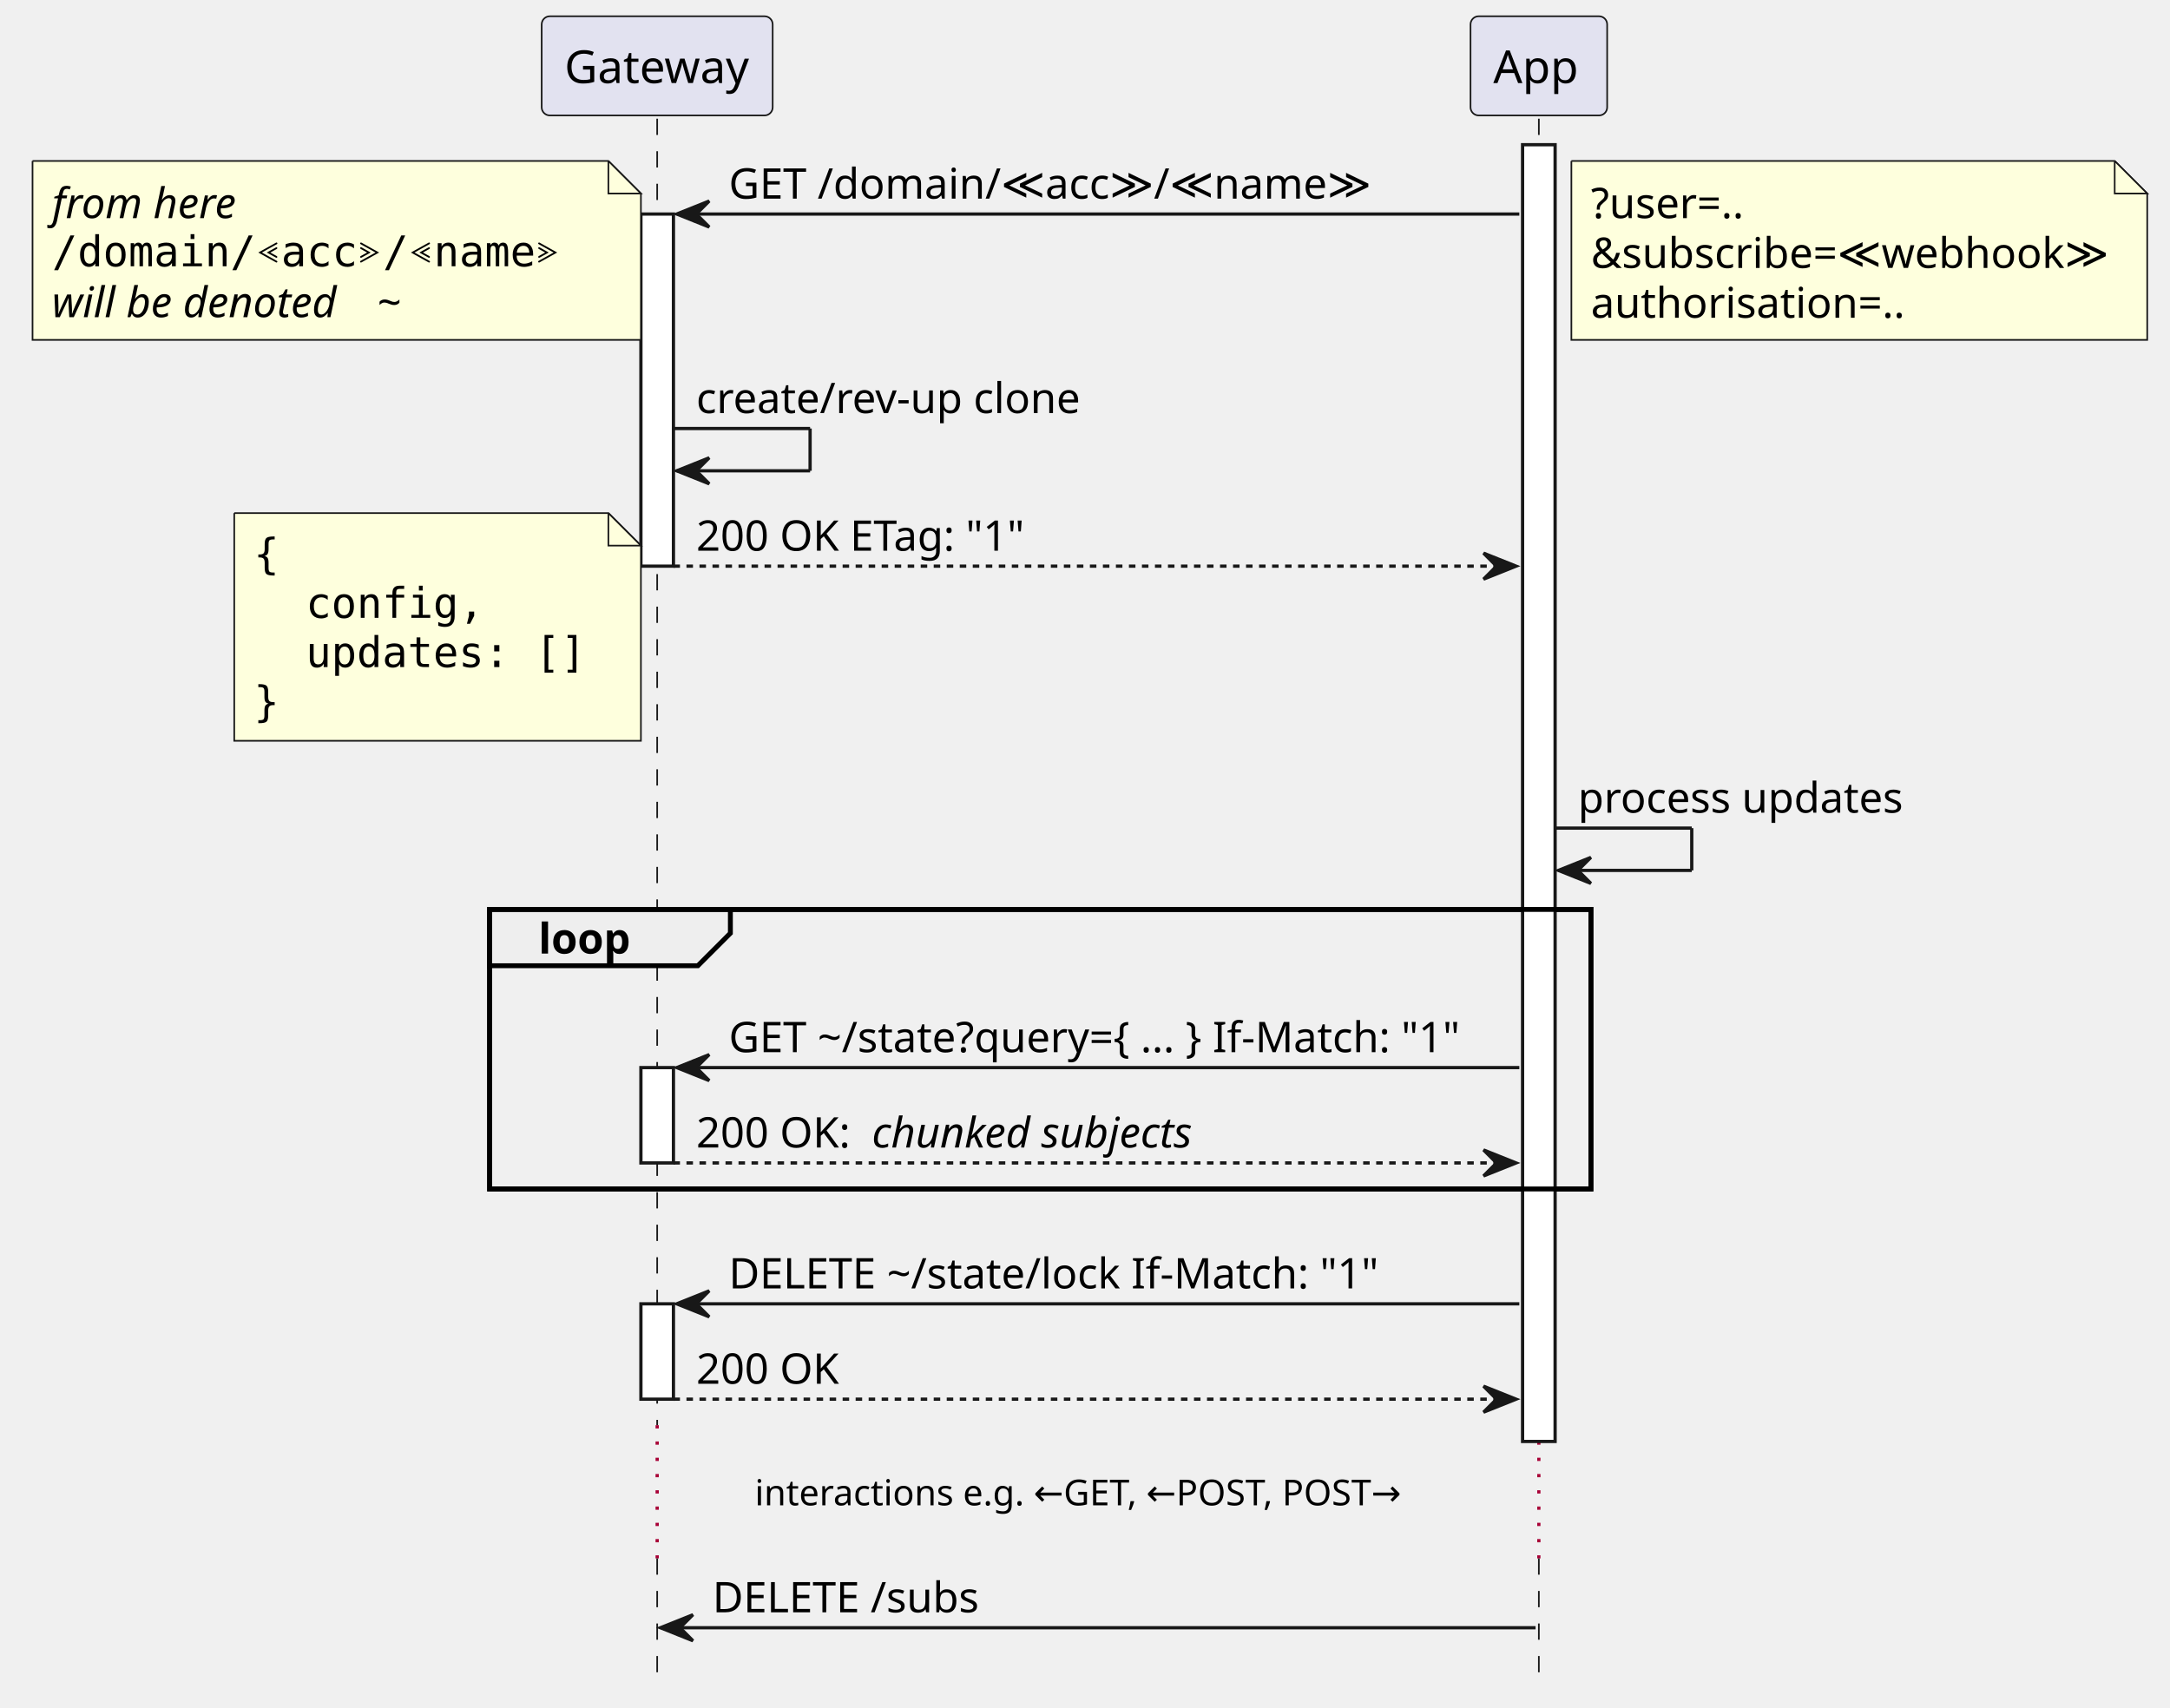
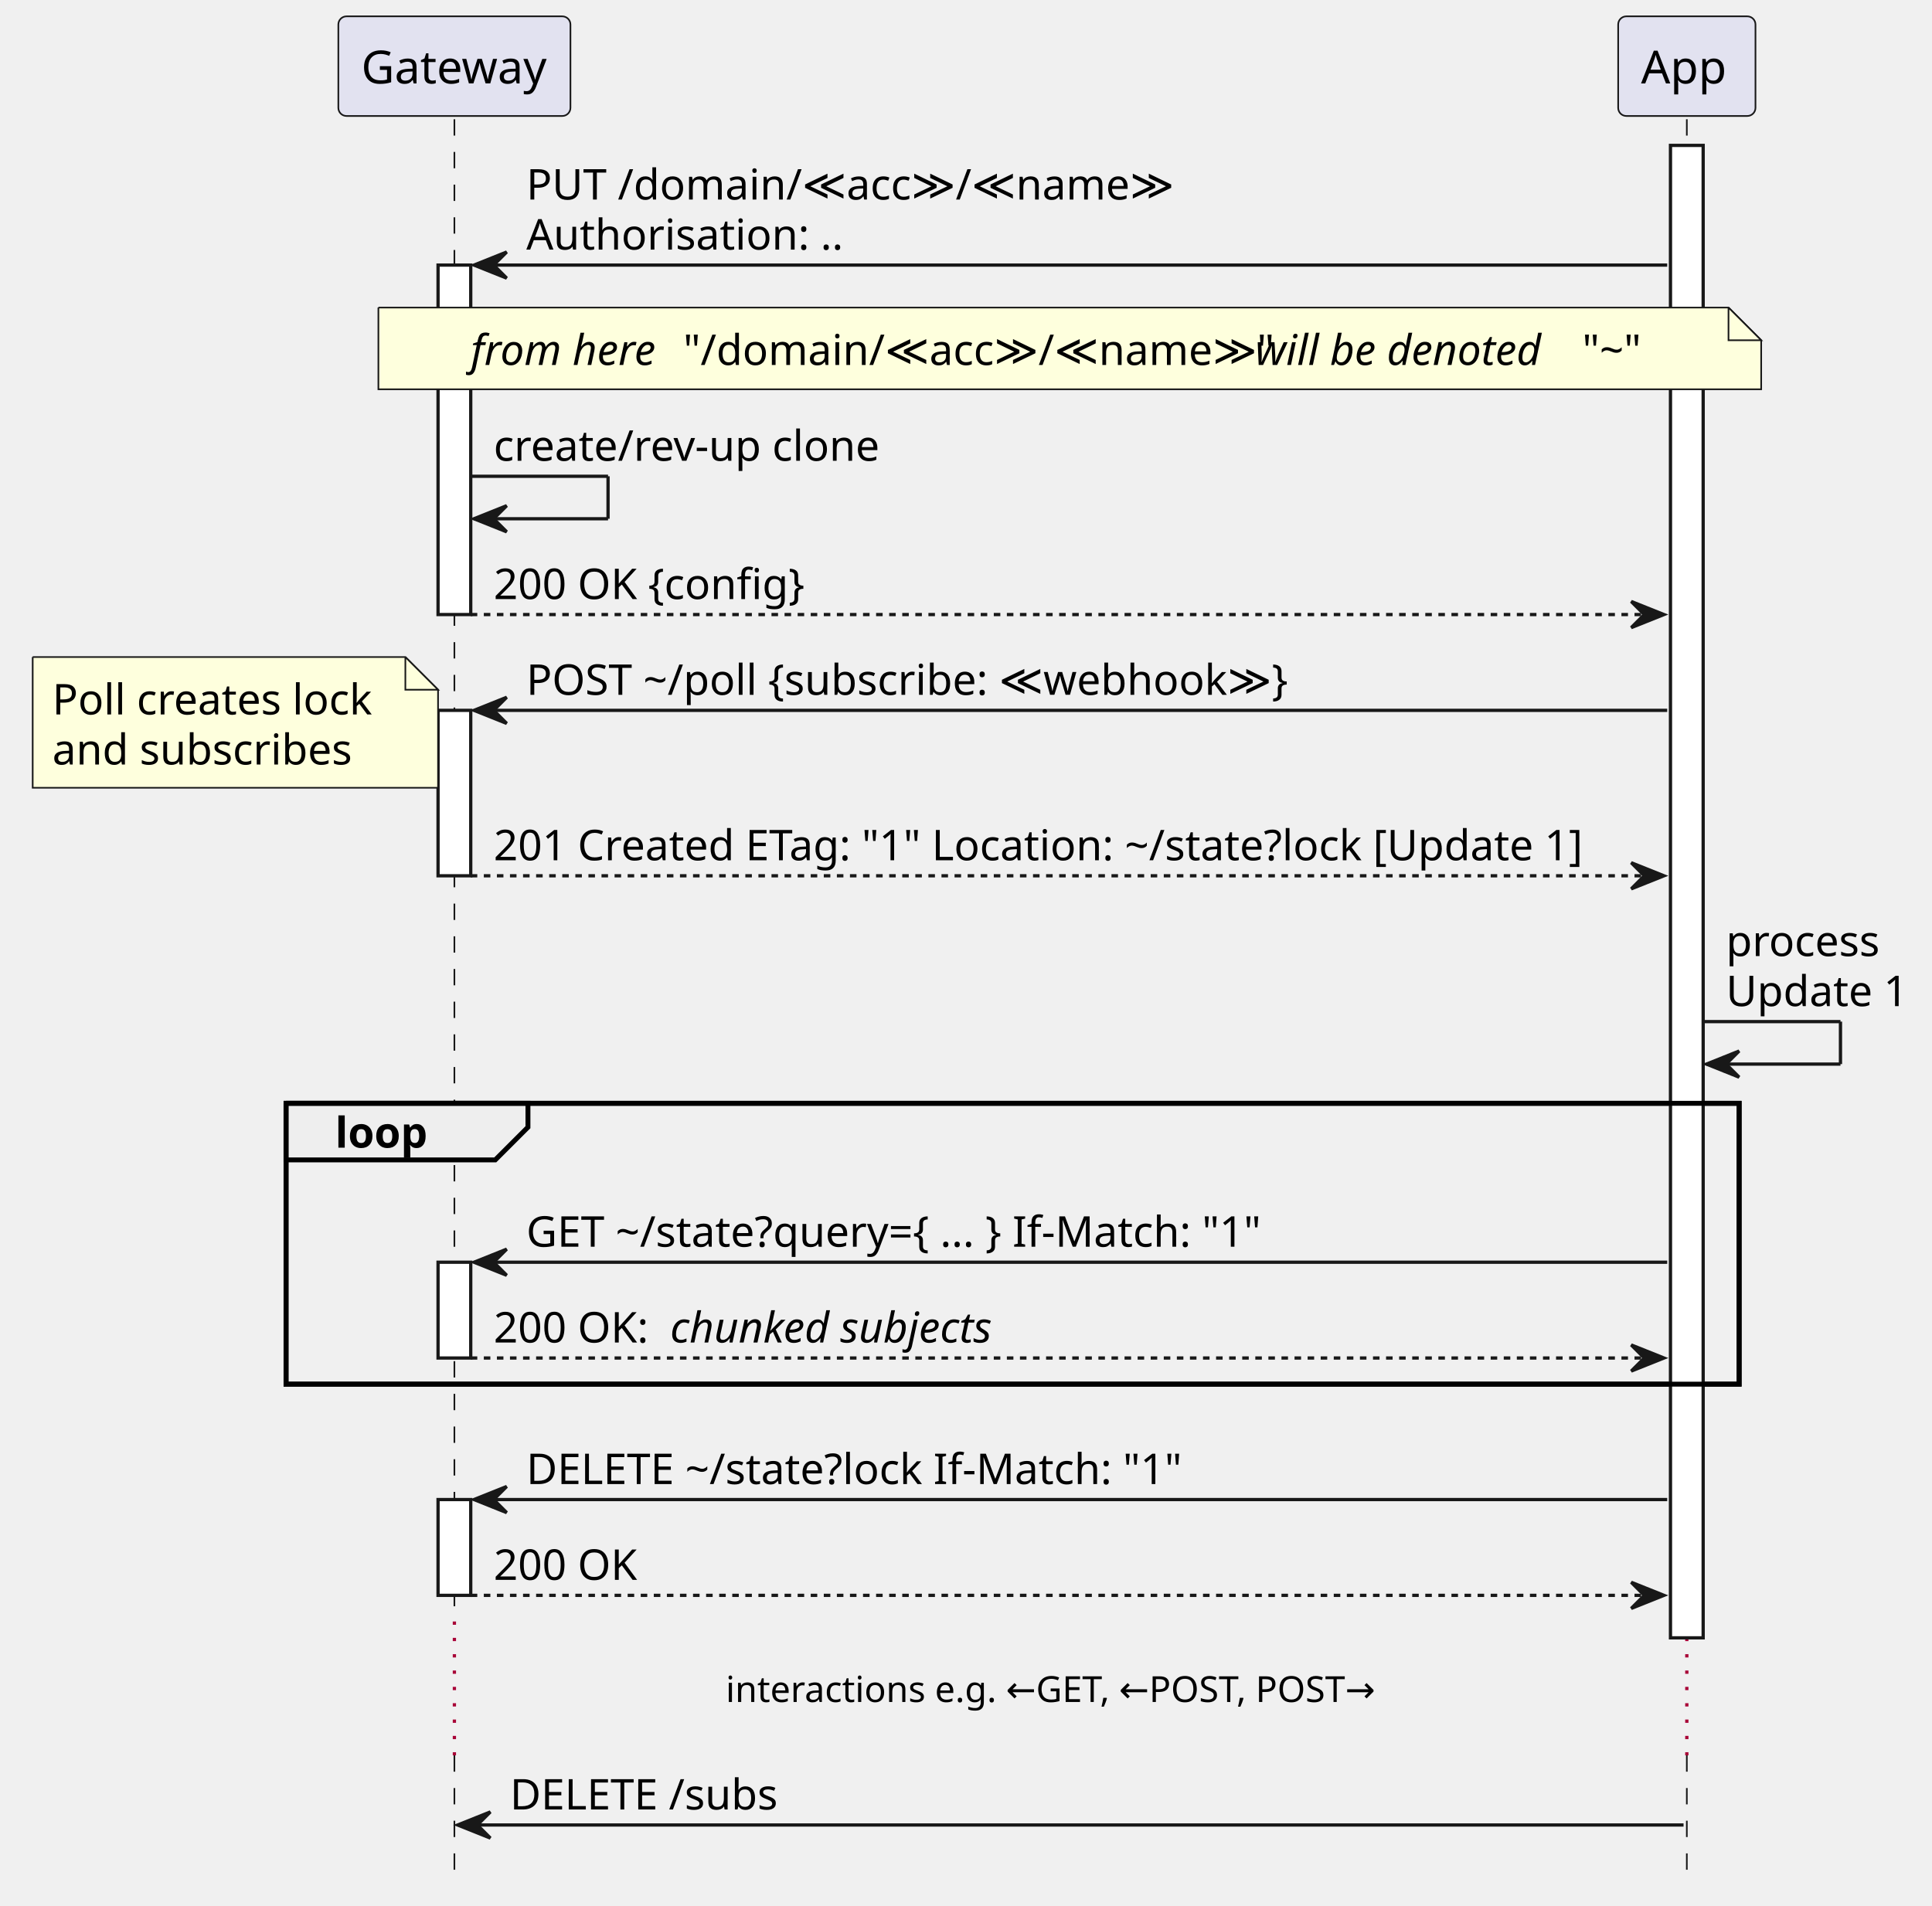
- <svg xmlns="http://www.w3.org/2000/svg" contentStyleType="text/css" height="525px" preserveAspectRatio="none" style="width:667px;height:525px;background:#FFFFFF;" version="1.1" viewBox="0 0 667 525" width="667px" zoomAndPan="magnify">
+ <svg xmlns="http://www.w3.org/2000/svg" contentStyleType="text/css" height="583px" preserveAspectRatio="none" style="width:591px;height:583px;background:#FFFFFF;" version="1.1" viewBox="0 0 591 583" width="591px" zoomAndPan="magnify">
  <defs />
  <g>
-     <rect fill="none" height="85.932" style="stroke:#000000;stroke-width:1.5;" width="338.5" x="150.5" y="279.572" />
-     <line style="stroke:#181818;stroke-width:0.5;stroke-dasharray:5.0,5.0;" x1="202" x2="202" y1="36.488" y2="438.125" />
-     <line style="stroke:#A80036;stroke-width:1.0;stroke-dasharray:1.0,4.0;" x1="202" x2="202" y1="438.125" y2="479.08" />
-     <line style="stroke:#181818;stroke-width:0.5;stroke-dasharray:5.0,5.0;" x1="202" x2="202" y1="479.08" y2="518.391" />
-     <rect fill="#FFFFFF" height="108.242" style="stroke:#181818;stroke-width:1.0;" width="10" x="197" y="65.799" />
-     <rect fill="#FFFFFF" height="29.311" style="stroke:#181818;stroke-width:1.0;" width="10" x="197" y="328.193" />
-     <rect fill="#FFFFFF" height="29.311" style="stroke:#181818;stroke-width:1.0;" width="10" x="197" y="400.815" />
-     <line style="stroke:#181818;stroke-width:0.5;stroke-dasharray:5.0,5.0;" x1="473" x2="473" y1="36.488" y2="438.125" />
-     <line style="stroke:#A80036;stroke-width:1.0;stroke-dasharray:1.0,4.0;" x1="473" x2="473" y1="438.125" y2="479.08" />
-     <line style="stroke:#181818;stroke-width:0.5;stroke-dasharray:5.0,5.0;" x1="473" x2="473" y1="479.08" y2="518.391" />
-     <rect fill="#FFFFFF" height="398.637" style="stroke:#181818;stroke-width:1.0;" width="10" x="468" y="44.488" />
-     <rect fill="#E2E2F0" height="30.488" rx="2.5" ry="2.5" style="stroke:#181818;stroke-width:0.5;" width="71" x="166.5" y="5" />
-     <text fill="#000000" font-family="sans-serif" font-size="14" lengthAdjust="spacing" textLength="57" x="173.5" y="25.535">Gateway</text>
-     <rect fill="#E2E2F0" height="30.488" rx="2.5" ry="2.5" style="stroke:#181818;stroke-width:0.5;" width="42" x="452" y="5" />
-     <text fill="#000000" font-family="sans-serif" font-size="14" lengthAdjust="spacing" textLength="28" x="459" y="25.535">App</text>
-     <polygon fill="#181818" points="218,61.799,208,65.799,218,69.799,214,65.799" style="stroke:#181818;stroke-width:1.0;" />
-     <line style="stroke:#181818;stroke-width:1.0;" x1="212" x2="467" y1="65.799" y2="65.799" />
-     <text fill="#000000" font-family="sans-serif" font-size="13" lengthAdjust="spacing" textLength="189" x="224" y="61.057">GET /domain/≪acc≫/≪name≫</text>
-     <path d="M483,49.488 L483,104.488 L660,104.488 L660,59.488 L650,49.488 L483,49.488 " fill="#FEFFDD" style="stroke:#181818;stroke-width:0.5;" />
-     <path d="M650,49.488 L650,59.488 L660,59.488 L650,49.488 " fill="#FEFFDD" style="stroke:#181818;stroke-width:0.5;" />
-     <text fill="#000000" font-family="sans-serif" font-size="13" lengthAdjust="spacing" textLength="50" x="489" y="67.057">?user=..</text>
-     <text fill="#000000" font-family="sans-serif" font-size="13" lengthAdjust="spacing" textLength="156" x="489" y="82.367">&amp;subscribe=≪webhook≫</text>
-     <text fill="#000000" font-family="sans-serif" font-size="13" lengthAdjust="spacing" textLength="102" x="489" y="97.678">authorisation=..</text>
-     <path d="M10,49.488 L10,104.488 L197,104.488 L197,59.488 L187,49.488 L10,49.488 " fill="#FEFFDD" style="stroke:#181818;stroke-width:0.5;" />
-     <path d="M187,49.488 L187,59.488 L197,59.488 L187,49.488 " fill="#FEFFDD" style="stroke:#181818;stroke-width:0.5;" />
-     <text fill="#000000" font-family="sans-serif" font-size="13" font-style="italic" lengthAdjust="spacing" textLength="61" x="16" y="67.057">from here</text>
-     <text fill="#000000" font-family="monospace" font-size="13" lengthAdjust="spacing" textLength="166" x="16" y="81.866">/domain/≪acc≫/≪name≫</text>
-     <text fill="#000000" font-family="sans-serif" font-size="13" font-style="italic" lengthAdjust="spacing" textLength="96" x="16" y="97.5">will be denoted</text>
-     <text fill="#000000" font-family="sans-serif" font-size="13" lengthAdjust="spacing" textLength="8" x="116" y="97.5">~</text>
-     <line style="stroke:#181818;stroke-width:1.0;" x1="207" x2="249" y1="131.731" y2="131.731" />
-     <line style="stroke:#181818;stroke-width:1.0;" x1="249" x2="249" y1="131.731" y2="144.731" />
-     <line style="stroke:#181818;stroke-width:1.0;" x1="208" x2="249" y1="144.731" y2="144.731" />
-     <polygon fill="#181818" points="218,140.731,208,144.731,218,148.731,214,144.731" style="stroke:#181818;stroke-width:1.0;" />
-     <text fill="#000000" font-family="sans-serif" font-size="13" lengthAdjust="spacing" textLength="126" x="214" y="126.988">create/rev-up clone</text>
-     <polygon fill="#181818" points="456,170.041,466,174.041,456,178.041,460,174.041" style="stroke:#181818;stroke-width:1.0;" />
-     <line style="stroke:#181818;stroke-width:1.0;stroke-dasharray:2.0,2.0;" x1="207" x2="462" y1="174.041" y2="174.041" />
-     <text fill="#000000" font-family="sans-serif" font-size="13" lengthAdjust="spacing" textLength="106" x="214" y="169.299">200 OK ETag: "1"</text>
-     <path d="M72,157.731 L72,227.731 L197,227.731 L197,167.731 L187,157.731 L72,157.731 " fill="#FEFFDD" style="stroke:#181818;stroke-width:0.5;" />
-     <path d="M187,157.731 L187,167.731 L197,167.731 L187,157.731 " fill="#FEFFDD" style="stroke:#181818;stroke-width:0.5;" />
-     <text fill="#000000" font-family="monospace" font-size="13" lengthAdjust="spacing" textLength="8" x="78" y="174.797">{</text>
-     <text fill="#000000" font-family="monospace" font-size="13" lengthAdjust="spacing" textLength="56" x="94" y="189.93">config,</text>
-     <text fill="#000000" font-family="monospace" font-size="13" lengthAdjust="spacing" textLength="88" x="94" y="205.063">updates: []</text>
-     <text fill="#000000" font-family="monospace" font-size="13" lengthAdjust="spacing" textLength="8" x="78" y="220.196">}</text>
-     <line style="stroke:#181818;stroke-width:1.0;" x1="478" x2="520" y1="254.572" y2="254.572" />
-     <line style="stroke:#181818;stroke-width:1.0;" x1="520" x2="520" y1="254.572" y2="267.572" />
-     <line style="stroke:#181818;stroke-width:1.0;" x1="479" x2="520" y1="267.572" y2="267.572" />
-     <polygon fill="#181818" points="489,263.572,479,267.572,489,271.572,485,267.572" style="stroke:#181818;stroke-width:1.0;" />
-     <text fill="#000000" font-family="sans-serif" font-size="13" lengthAdjust="spacing" textLength="103" x="485" y="249.83">process updates</text>
-     <path d="M150.5,279.572 L224.5,279.572 L224.5,286.883 L214.5,296.883 L150.5,296.883 L150.5,279.572 " fill="#EEEEEE" style="stroke:#000000;stroke-width:1.5;" />
-     <rect fill="none" height="85.932" style="stroke:#000000;stroke-width:1.5;" width="338.5" x="150.5" y="279.572" />
-     <text fill="#000000" font-family="sans-serif" font-size="13" font-weight="bold" lengthAdjust="spacing" textLength="29" x="165.5" y="293.141">loop</text>
-     <polygon fill="#181818" points="218,324.193,208,328.193,218,332.193,214,328.193" style="stroke:#181818;stroke-width:1.0;" />
-     <line style="stroke:#181818;stroke-width:1.0;" x1="212" x2="467" y1="328.193" y2="328.193" />
-     <text fill="#000000" font-family="sans-serif" font-size="13" lengthAdjust="spacing" textLength="237" x="224" y="323.451">GET ~/state?query={ ... } If-Match: "1"</text>
-     <polygon fill="#181818" points="456,353.504,466,357.504,456,361.504,460,357.504" style="stroke:#181818;stroke-width:1.0;" />
-     <line style="stroke:#181818;stroke-width:1.0;stroke-dasharray:2.0,2.0;" x1="207" x2="462" y1="357.504" y2="357.504" />
-     <text fill="#000000" font-family="sans-serif" font-size="13" lengthAdjust="spacing" textLength="50" x="214" y="352.762">200 OK:</text>
-     <text fill="#000000" font-family="sans-serif" font-size="13" font-style="italic" lengthAdjust="spacing" textLength="111" x="268" y="352.762">chunked subjects</text>
-     <polygon fill="#181818" points="218,396.815,208,400.815,218,404.815,214,400.815" style="stroke:#181818;stroke-width:1.0;" />
-     <line style="stroke:#181818;stroke-width:1.0;" x1="212" x2="467" y1="400.815" y2="400.815" />
-     <text fill="#000000" font-family="sans-serif" font-size="13" lengthAdjust="spacing" textLength="215" x="224" y="396.072">DELETE ~/state/lock If-Match: "1"</text>
-     <polygon fill="#181818" points="456,426.125,466,430.125,456,434.125,460,430.125" style="stroke:#181818;stroke-width:1.0;" />
-     <line style="stroke:#181818;stroke-width:1.0;stroke-dasharray:2.0,2.0;" x1="207" x2="462" y1="430.125" y2="430.125" />
-     <text fill="#000000" font-family="sans-serif" font-size="13" lengthAdjust="spacing" textLength="46" x="214" y="425.383">200 OK</text>
-     <text fill="#000000" font-family="sans-serif" font-size="11" lengthAdjust="spacing" textLength="211" x="232" y="462.76">interactions e.g. ←GET, ←POST, POST→</text>
-     <polygon fill="#181818" points="213,496.391,203,500.391,213,504.391,209,500.391" style="stroke:#181818;stroke-width:1.0;" />
-     <line style="stroke:#181818;stroke-width:1.0;" x1="207" x2="472" y1="500.391" y2="500.391" />
-     <text fill="#000000" font-family="sans-serif" font-size="13" lengthAdjust="spacing" textLength="87" x="219" y="495.648">DELETE /subs</text>
+     <rect fill="none" height="85.932" style="stroke:#000000;stroke-width:1.5;" width="444.5" x="87.5" y="337.594" />
+     <line style="stroke:#181818;stroke-width:0.5;stroke-dasharray:5.0,5.0;" x1="139" x2="139" y1="36.488" y2="496.147" />
+     <line style="stroke:#A80036;stroke-width:1.0;stroke-dasharray:1.0,4.0;" x1="139" x2="139" y1="496.147" y2="537.102" />
+     <line style="stroke:#181818;stroke-width:0.5;stroke-dasharray:5.0,5.0;" x1="139" x2="139" y1="537.102" y2="576.412" />
+     <rect fill="#FFFFFF" height="106.932" style="stroke:#181818;stroke-width:1.0;" width="10" x="134" y="81.109" />
+     <rect fill="#FFFFFF" height="50.621" style="stroke:#181818;stroke-width:1.0;" width="10" x="134" y="217.352" />
+     <rect fill="#FFFFFF" height="29.311" style="stroke:#181818;stroke-width:1.0;" width="10" x="134" y="386.215" />
+     <rect fill="#FFFFFF" height="29.311" style="stroke:#181818;stroke-width:1.0;" width="10" x="134" y="458.836" />
+     <line style="stroke:#181818;stroke-width:0.5;stroke-dasharray:5.0,5.0;" x1="516" x2="516" y1="36.488" y2="496.147" />
+     <line style="stroke:#A80036;stroke-width:1.0;stroke-dasharray:1.0,4.0;" x1="516" x2="516" y1="496.147" y2="537.102" />
+     <line style="stroke:#181818;stroke-width:0.5;stroke-dasharray:5.0,5.0;" x1="516" x2="516" y1="537.102" y2="576.412" />
+     <rect fill="#FFFFFF" height="456.658" style="stroke:#181818;stroke-width:1.0;" width="10" x="511" y="44.488" />
+     <rect fill="#E2E2F0" height="30.488" rx="2.5" ry="2.5" style="stroke:#181818;stroke-width:0.5;" width="71" x="103.5" y="5" />
+     <text fill="#000000" font-family="sans-serif" font-size="14" lengthAdjust="spacing" textLength="57" x="110.5" y="25.535">Gateway</text>
+     <rect fill="#E2E2F0" height="30.488" rx="2.5" ry="2.5" style="stroke:#181818;stroke-width:0.5;" width="42" x="495" y="5" />
+     <text fill="#000000" font-family="sans-serif" font-size="14" lengthAdjust="spacing" textLength="28" x="502" y="25.535">App</text>
+     <polygon fill="#181818" points="155,77.109,145,81.109,155,85.109,151,81.109" style="stroke:#181818;stroke-width:1.0;" />
+     <line style="stroke:#181818;stroke-width:1.0;" x1="149" x2="510" y1="81.109" y2="81.109" />
+     <text fill="#000000" font-family="sans-serif" font-size="13" lengthAdjust="spacing" textLength="189" x="161" y="61.057">PUT /domain/≪acc≫/≪name≫</text>
+     <text fill="#000000" font-family="sans-serif" font-size="13" lengthAdjust="spacing" textLength="102" x="161" y="76.367">Authorisation: ..</text>
+     <path d="M115.75,94.109 L115.75,119.109 L538.75,119.109 L538.75,104.109 L528.75,94.109 L115.75,94.109 " fill="#FEFFDD" style="stroke:#181818;stroke-width:0.5;" />
+     <path d="M528.75,94.109 L528.75,104.109 L538.75,104.109 L528.75,94.109 " fill="#FEFFDD" style="stroke:#181818;stroke-width:0.5;" />
+     <text fill="#000000" font-family="sans-serif" font-size="13" font-style="italic" lengthAdjust="spacing" textLength="61" x="144" y="111.678">from here</text>
+     <text fill="#000000" font-family="sans-serif" font-size="13" lengthAdjust="spacing" textLength="171" x="209" y="111.678">"/domain/≪acc≫/≪name≫"</text>
+     <text fill="#000000" font-family="sans-serif" font-size="13" font-style="italic" lengthAdjust="spacing" textLength="96" x="384" y="111.678">will be denoted</text>
+     <text fill="#000000" font-family="sans-serif" font-size="13" lengthAdjust="spacing" textLength="18" x="484" y="111.678">"~"</text>
+     <line style="stroke:#181818;stroke-width:1.0;" x1="144" x2="186" y1="145.731" y2="145.731" />
+     <line style="stroke:#181818;stroke-width:1.0;" x1="186" x2="186" y1="145.731" y2="158.731" />
+     <line style="stroke:#181818;stroke-width:1.0;" x1="145" x2="186" y1="158.731" y2="158.731" />
+     <polygon fill="#181818" points="155,154.731,145,158.731,155,162.731,151,158.731" style="stroke:#181818;stroke-width:1.0;" />
+     <text fill="#000000" font-family="sans-serif" font-size="13" lengthAdjust="spacing" textLength="126" x="151" y="140.988">create/rev-up clone</text>
+     <polygon fill="#181818" points="499,184.041,509,188.041,499,192.041,503,188.041" style="stroke:#181818;stroke-width:1.0;" />
+     <line style="stroke:#181818;stroke-width:1.0;stroke-dasharray:2.0,2.0;" x1="144" x2="505" y1="188.041" y2="188.041" />
+     <text fill="#000000" font-family="sans-serif" font-size="13" lengthAdjust="spacing" textLength="98" x="151" y="183.299">200 OK {config}</text>
+     <polygon fill="#181818" points="155,213.352,145,217.352,155,221.352,151,217.352" style="stroke:#181818;stroke-width:1.0;" />
+     <line style="stroke:#181818;stroke-width:1.0;" x1="149" x2="510" y1="217.352" y2="217.352" />
+     <text fill="#000000" font-family="sans-serif" font-size="13" lengthAdjust="spacing" textLength="232" x="161" y="212.609">POST ~/poll {subscribe: ≪webhook≫}</text>
+     <path d="M10,201.041 L10,241.041 L134,241.041 L134,211.041 L124,201.041 L10,201.041 " fill="#FEFFDD" style="stroke:#181818;stroke-width:0.5;" />
+     <path d="M124,201.041 L124,211.041 L134,211.041 L124,201.041 " fill="#FEFFDD" style="stroke:#181818;stroke-width:0.5;" />
+     <text fill="#000000" font-family="sans-serif" font-size="13" lengthAdjust="spacing" textLength="103" x="16" y="218.609">Poll creates lock</text>
+     <text fill="#000000" font-family="sans-serif" font-size="13" lengthAdjust="spacing" textLength="95" x="16" y="233.92">and subscribes</text>
+     <polygon fill="#181818" points="499,263.973,509,267.973,499,271.973,503,267.973" style="stroke:#181818;stroke-width:1.0;" />
+     <line style="stroke:#181818;stroke-width:1.0;stroke-dasharray:2.0,2.0;" x1="144" x2="505" y1="267.973" y2="267.973" />
+     <text fill="#000000" font-family="sans-serif" font-size="13" lengthAdjust="spacing" textLength="348" x="151" y="263.231">201 Created ETag: "1" Location: ~/state?lock [Update 1]</text>
+     <line style="stroke:#181818;stroke-width:1.0;" x1="521" x2="563" y1="312.594" y2="312.594" />
+     <line style="stroke:#181818;stroke-width:1.0;" x1="563" x2="563" y1="312.594" y2="325.594" />
+     <line style="stroke:#181818;stroke-width:1.0;" x1="522" x2="563" y1="325.594" y2="325.594" />
+     <polygon fill="#181818" points="532,321.594,522,325.594,532,329.594,528,325.594" style="stroke:#181818;stroke-width:1.0;" />
+     <text fill="#000000" font-family="sans-serif" font-size="13" lengthAdjust="spacing" textLength="49" x="528" y="292.541">process</text>
+     <text fill="#000000" font-family="sans-serif" font-size="13" lengthAdjust="spacing" textLength="56" x="528" y="307.852">Update 1</text>
+     <path d="M87.5,337.594 L161.5,337.594 L161.5,344.904 L151.5,354.904 L87.5,354.904 L87.5,337.594 " fill="#EEEEEE" style="stroke:#000000;stroke-width:1.5;" />
+     <rect fill="none" height="85.932" style="stroke:#000000;stroke-width:1.5;" width="444.5" x="87.5" y="337.594" />
+     <text fill="#000000" font-family="sans-serif" font-size="13" font-weight="bold" lengthAdjust="spacing" textLength="29" x="102.5" y="351.162">loop</text>
+     <polygon fill="#181818" points="155,382.215,145,386.215,155,390.215,151,386.215" style="stroke:#181818;stroke-width:1.0;" />
+     <line style="stroke:#181818;stroke-width:1.0;" x1="149" x2="510" y1="386.215" y2="386.215" />
+     <text fill="#000000" font-family="sans-serif" font-size="13" lengthAdjust="spacing" textLength="237" x="161" y="381.473">GET ~/state?query={ ... } If-Match: "1"</text>
+     <polygon fill="#181818" points="499,411.525,509,415.525,499,419.525,503,415.525" style="stroke:#181818;stroke-width:1.0;" />
+     <line style="stroke:#181818;stroke-width:1.0;stroke-dasharray:2.0,2.0;" x1="144" x2="505" y1="415.525" y2="415.525" />
+     <text fill="#000000" font-family="sans-serif" font-size="13" lengthAdjust="spacing" textLength="50" x="151" y="410.783">200 OK:</text>
+     <text fill="#000000" font-family="sans-serif" font-size="13" font-style="italic" lengthAdjust="spacing" textLength="111" x="205" y="410.783">chunked subjects</text>
+     <polygon fill="#181818" points="155,454.836,145,458.836,155,462.836,151,458.836" style="stroke:#181818;stroke-width:1.0;" />
+     <line style="stroke:#181818;stroke-width:1.0;" x1="149" x2="510" y1="458.836" y2="458.836" />
+     <text fill="#000000" font-family="sans-serif" font-size="13" lengthAdjust="spacing" textLength="213" x="161" y="454.094">DELETE ~/state?lock If-Match: "1"</text>
+     <polygon fill="#181818" points="499,484.147,509,488.147,499,492.147,503,488.147" style="stroke:#181818;stroke-width:1.0;" />
+     <line style="stroke:#181818;stroke-width:1.0;stroke-dasharray:2.0,2.0;" x1="144" x2="505" y1="488.147" y2="488.147" />
+     <text fill="#000000" font-family="sans-serif" font-size="13" lengthAdjust="spacing" textLength="46" x="151" y="483.404">200 OK</text>
+     <text fill="#000000" font-family="sans-serif" font-size="11" lengthAdjust="spacing" textLength="211" x="222" y="520.781">interactions e.g. ←GET, ←POST, POST→</text>
+     <polygon fill="#181818" points="150,554.412,140,558.412,150,562.412,146,558.412" style="stroke:#181818;stroke-width:1.0;" />
+     <line style="stroke:#181818;stroke-width:1.0;" x1="144" x2="515" y1="558.412" y2="558.412" />
+     <text fill="#000000" font-family="sans-serif" font-size="13" lengthAdjust="spacing" textLength="87" x="156" y="553.67">DELETE /subs</text>
  </g>
</svg>
